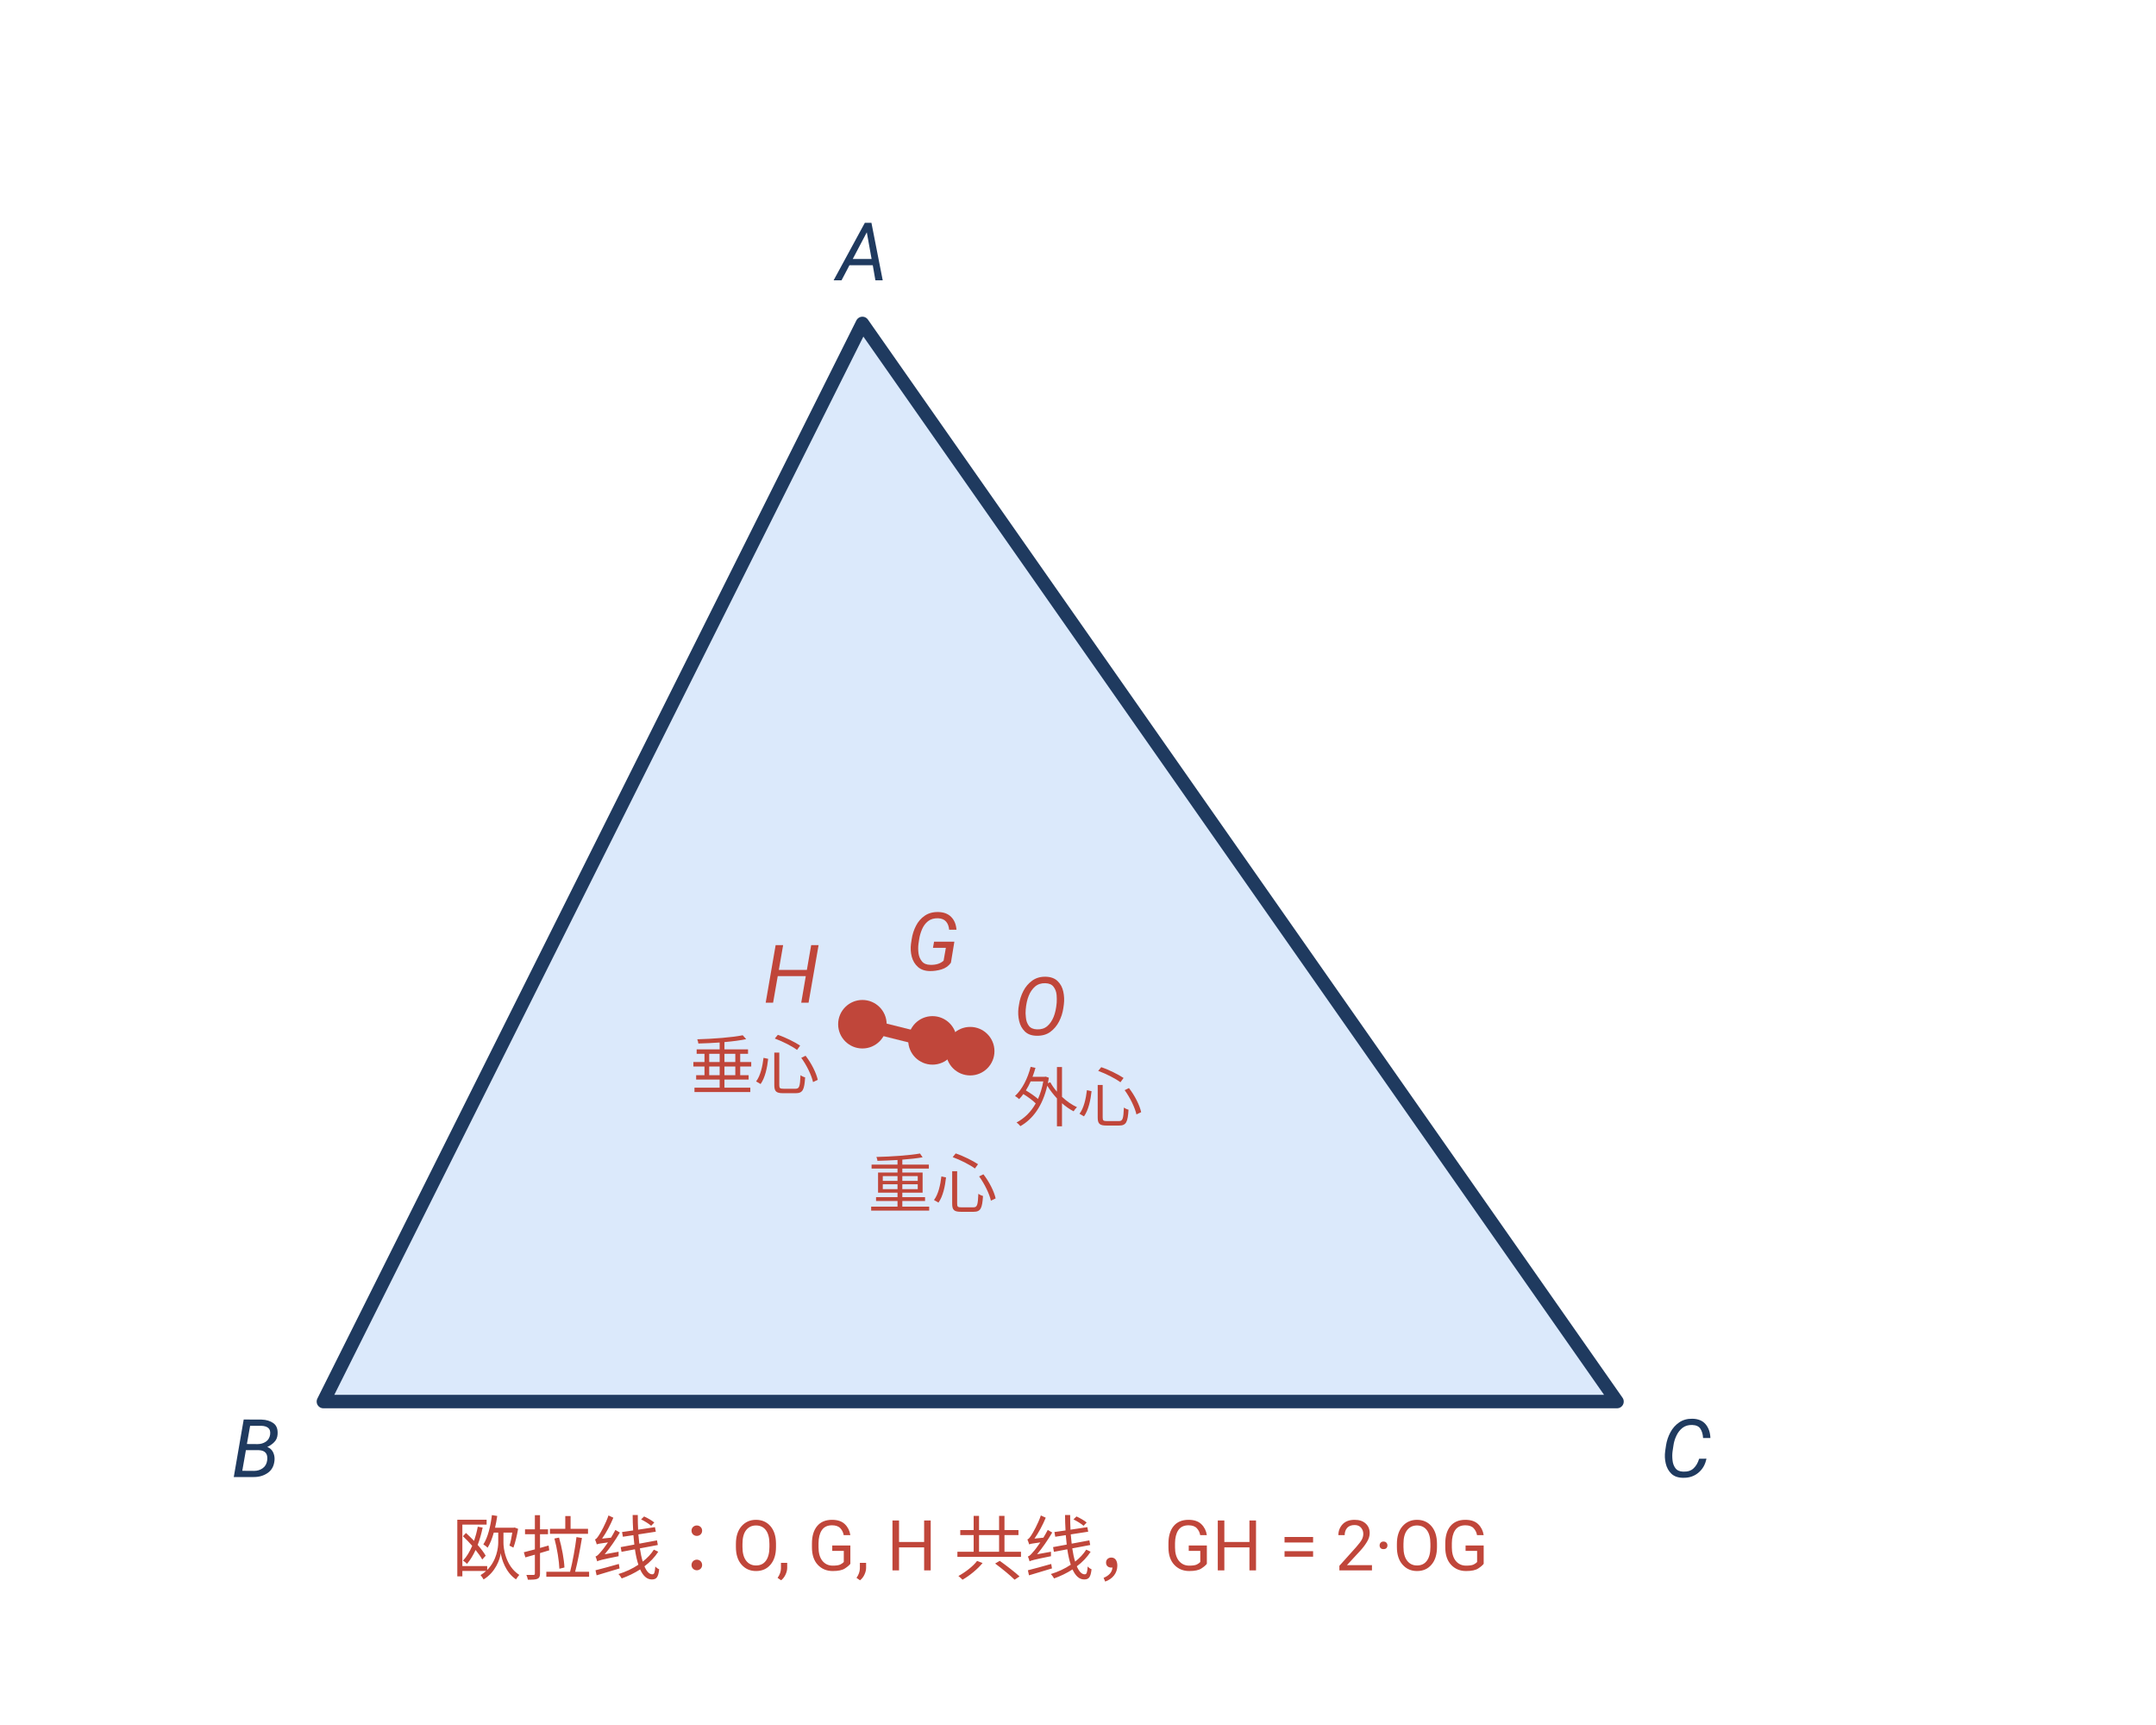
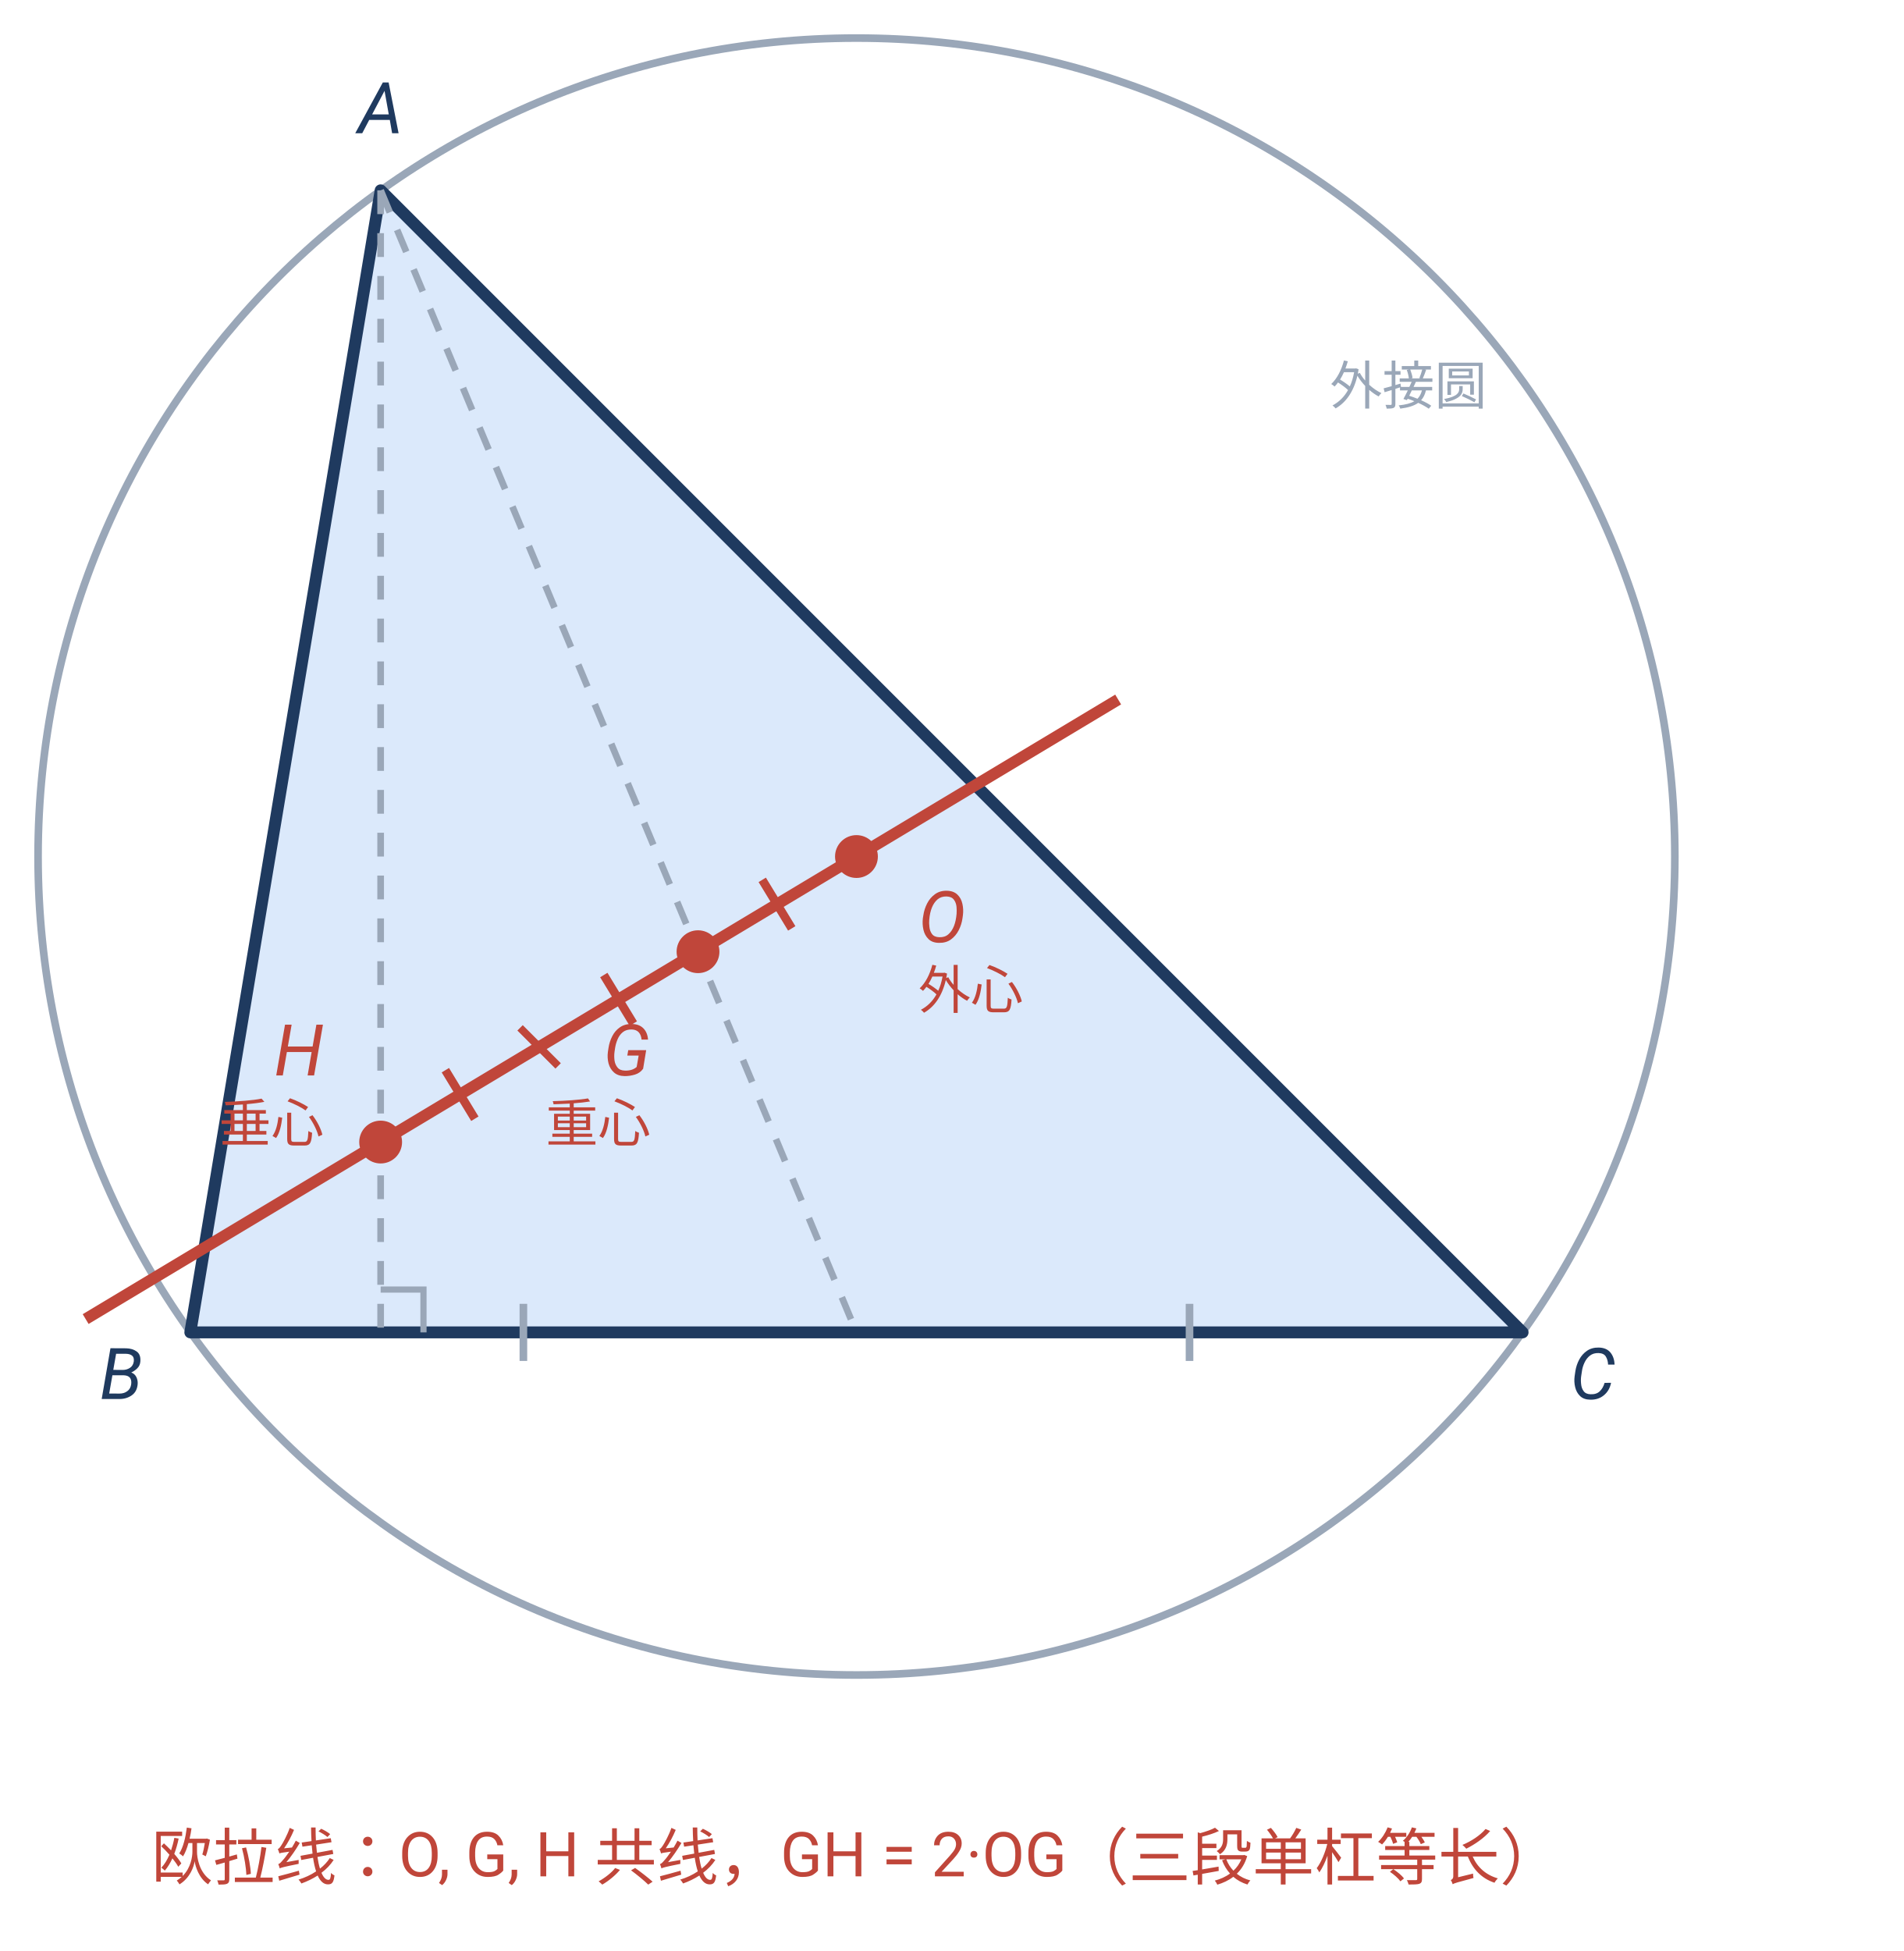
- <svg xmlns="http://www.w3.org/2000/svg" viewBox="20 20 400 320" text-rendering="geometricPrecision" font-family="ui-sans-serif, system-ui, -apple-system, 'Segoe UI', Roboto, 'PingFang SC', 'Microsoft YaHei', sans-serif">
-   <polygon points="180,80 80,280 320,280" fill="#dbe9fb" stroke="#1f3a5f" stroke-width="2.5" stroke-linejoin="round" />
-   <line x1="180" y1="210" x2="200" y2="215" stroke="#c0463a" stroke-width="2.4" />
-   <circle cx="200" cy="215" r="4.5" fill="#c0463a" />
-   <text x="208" y="212" fill="#c0463a" font-size="15" font-style="italic">O</text>
-   <text x="208" y="228" fill="#c0463a" font-size="12">外心</text>
-   <circle cx="193" cy="213" r="4.5" fill="#c0463a" />
-   <text x="193" y="200" text-anchor="middle" fill="#c0463a" font-size="15" font-style="italic">G</text>
-   <text x="193" y="244" text-anchor="middle" fill="#c0463a" font-size="12">重心</text>
-   <circle cx="180" cy="210" r="4.5" fill="#c0463a" />
-   <text x="172" y="206" text-anchor="end" fill="#c0463a" font-size="15" font-style="italic">H</text>
-   <text x="172" y="222" text-anchor="end" fill="#c0463a" font-size="12">垂心</text>
-   <text x="180" y="72" text-anchor="middle" fill="#1f3a5f" font-size="15" font-style="italic">A</text>
-   <text x="72" y="294" text-anchor="end" fill="#1f3a5f" font-size="15" font-style="italic">B</text>
-   <text x="328" y="294" fill="#1f3a5f" font-size="15" font-style="italic">C</text>
-   <text x="200" y="312" text-anchor="middle" fill="#c0463a" font-size="13">欧拉线：O, G, H 共线，GH = 2·OG</text>
+ <svg xmlns="http://www.w3.org/2000/svg" viewBox="20 20 400 410" text-rendering="geometricPrecision" font-family="ui-sans-serif, system-ui, -apple-system, 'Segoe UI', Roboto, 'PingFang SC', 'Microsoft YaHei', sans-serif">
+   <circle cx="200.0" cy="200.0" r="172.0" fill="none" stroke="#9aa7b8" stroke-width="1.6" />
+   <polygon points="100.0,60.0 60.0,300.0 340.0,300.0" fill="#dbe9fb" stroke="#1f3a5f" stroke-width="2.5" stroke-linejoin="round" />
+   <line x1="100" y1="60" x2="200.0" y2="300.0" stroke="#9aa7b8" stroke-width="1.4" stroke-dasharray="5 4" />
+   <line x1="100" y1="60" x2="100" y2="300" stroke="#9aa7b8" stroke-width="1.4" stroke-dasharray="5 4" />
+   <line x1="130.0" y1="294" x2="130.0" y2="306" stroke="#9aa7b8" stroke-width="1.6" />
+   <line x1="270.0" y1="294" x2="270.0" y2="306" stroke="#9aa7b8" stroke-width="1.6" />
+   <polyline points="100,291 109,291 109,300" fill="none" stroke="#9aa7b8" stroke-width="1.3" />
+   <line x1="255.0" y1="167.0" x2="38.0" y2="297.2" stroke="#c0463a" stroke-width="2.4" />
+   <line x1="129.3" y1="236.0" x2="137.3" y2="244.0" stroke="#c0463a" stroke-width="1.6" />
+   <line x1="186.4" y1="215.1" x2="180.2" y2="204.9" stroke="#c0463a" stroke-width="1.8" />
+   <line x1="153.1" y1="235.1" x2="146.9" y2="224.9" stroke="#c0463a" stroke-width="1.8" />
+   <line x1="119.8" y1="255.1" x2="113.6" y2="244.9" stroke="#c0463a" stroke-width="1.8" />
+   <text x="100" y="48" text-anchor="middle" fill="#1f3a5f" font-size="15" font-style="italic">A</text>
+   <text x="50" y="314" text-anchor="end" fill="#1f3a5f" font-size="15" font-style="italic">B</text>
+   <text x="350" y="314" fill="#1f3a5f" font-size="15" font-style="italic">C</text>
+   <circle cx="200.0" cy="200.0" r="4.5" fill="#c0463a" />
+   <text x="213.0" y="218.0" text-anchor="start" fill="#c0463a" font-size="15" font-style="italic">O</text>
+   <text x="213.0" y="232.0" text-anchor="start" fill="#c0463a" font-size="11">外心</text>
+   <circle cx="166.7" cy="220.0" r="4.5" fill="#c0463a" />
+   <text x="156.7" y="246.0" text-anchor="end" fill="#c0463a" font-size="15" font-style="italic">G</text>
+   <text x="156.7" y="260.0" text-anchor="end" fill="#c0463a" font-size="11">重心</text>
+   <circle cx="100.0" cy="260.0" r="4.5" fill="#c0463a" />
+   <text x="88.0" y="246.0" text-anchor="end" fill="#c0463a" font-size="15" font-style="italic">H</text>
+   <text x="88.0" y="260.0" text-anchor="end" fill="#c0463a" font-size="11">垂心</text>
+   <text x="316" y="105" text-anchor="middle" fill="#9aa7b8" font-size="11">外接圆</text>
+   <text x="200" y="415" text-anchor="middle" fill="#c0463a" font-size="13">欧拉线：O, G, H 共线，GH = 2·OG（三段单杠等长）</text>
</svg>
